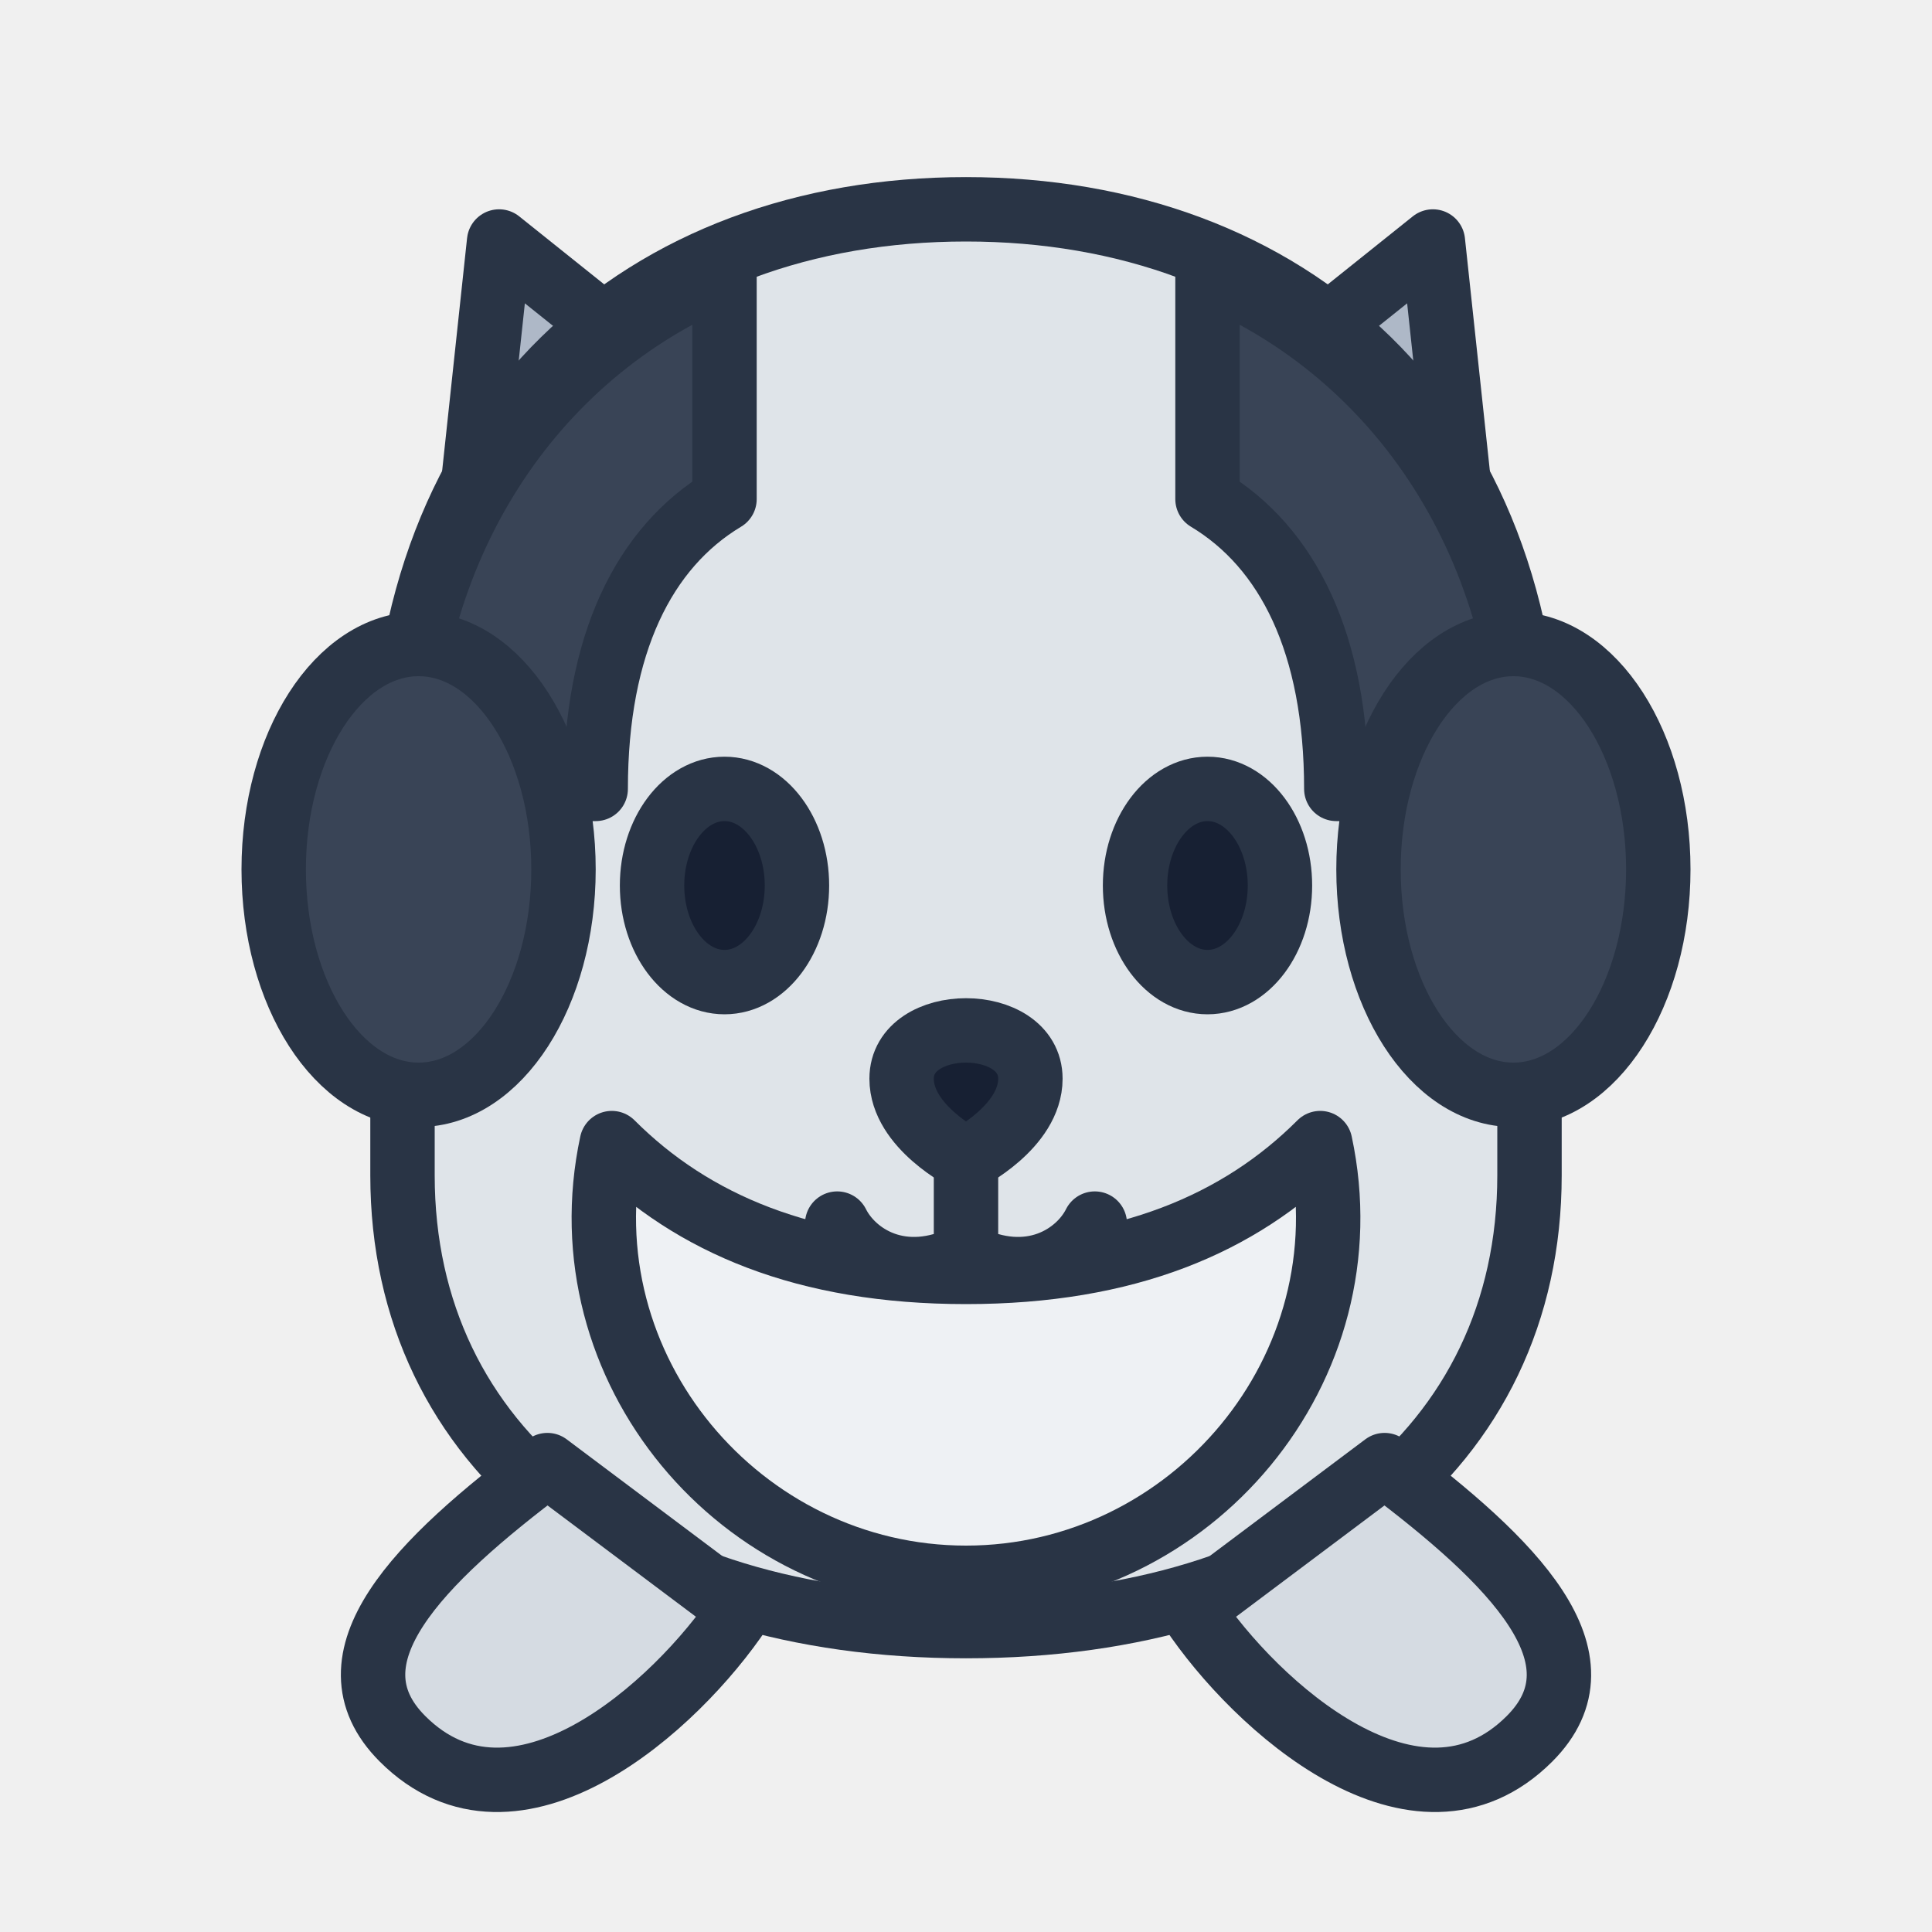
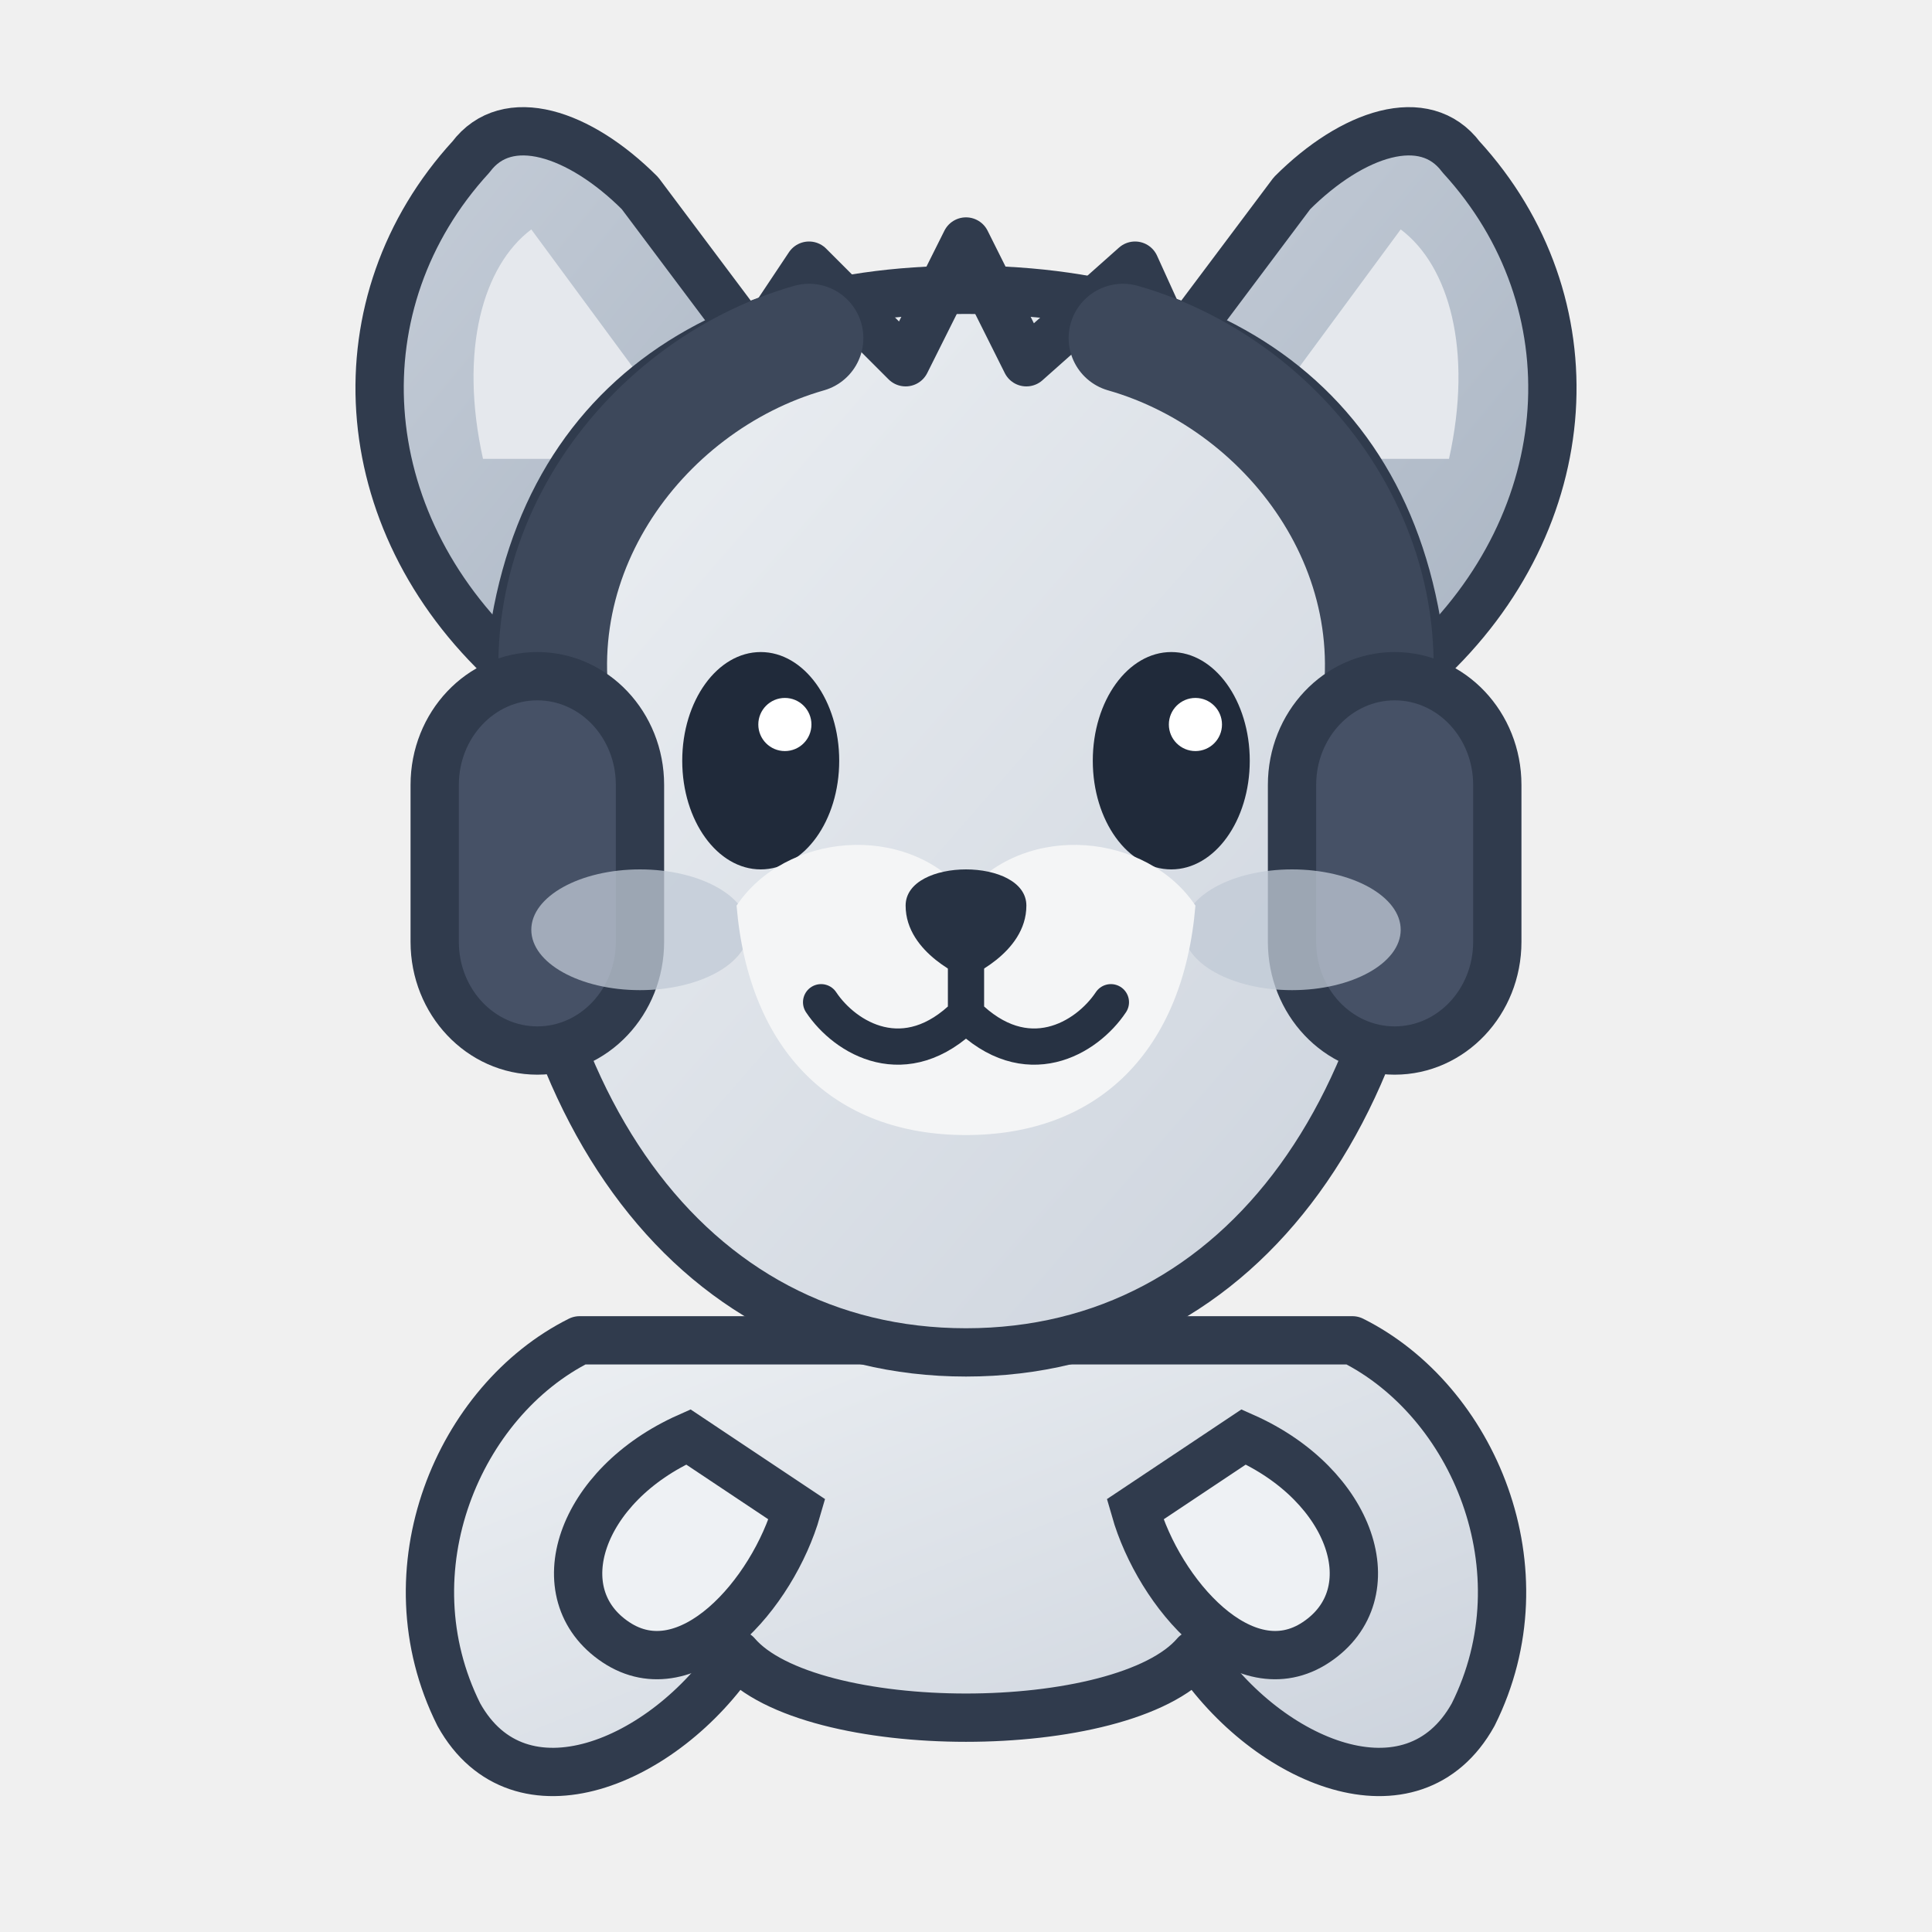
- <svg xmlns="http://www.w3.org/2000/svg" viewBox="0 0 120 120">
-   <g stroke="#293445" stroke-width="4" stroke-linecap="round" stroke-linejoin="round">
-     <path fill="#aeb8c7" d="M28 43 31 15l25 20Z" />
-     <path fill="#aeb8c7" d="M92 43 89 15 64 35Z" />
-     <path fill="#dfe4e9" d="M25 49c0-23 15-36 35-36s35 13 35 36v24c0 17-14 28-35 28S25 90 25 73Z" />
-     <path fill="#eef1f4" d="M38 71c-3 14 8 27 22 27s25-13 22-27c-5 5-12 8-22 8s-17-3-22-8Z" />
-     <path fill="#394456" d="M25 49c0-15 8-27 20-32v14c-5 3-8 9-8 18Z" />
-     <path fill="#394456" d="M95 49c0-15-8-27-20-32v14c5 3 8 9 8 18Z" />
-     <ellipse fill="#394456" cx="26" cy="54" rx="9" ry="14" />
-     <ellipse fill="#394456" cx="94" cy="54" rx="9" ry="14" />
-     <ellipse fill="#172033" cx="45" cy="55" rx="4.5" ry="6" />
-     <ellipse fill="#172033" cx="75" cy="55" rx="4.5" ry="6" />
-     <path fill="#172033" d="M56 67c0-4 8-4 8 0 0 3-4 5-4 5s-4-2-4-5Z" />
-     <path fill="none" d="M60 72v6m0 0c-4 2-7 0-8-2m8 2c4 2 7 0 8-2" />
-     <path fill="#d5dbe2" d="M34 91c-8 6-14 12-9 17 7 7 17-2 21-8Z" />
-     <path fill="#d5dbe2" d="M86 91c8 6 14 12 9 17-7 7-17-2-21-8Z" />
-   </g>
+ <svg xmlns="http://www.w3.org/2000/svg" viewBox="0 0 160 160">
+   <defs>
+     <linearGradient id="fur" x1="0" y1="0" x2="1" y2="1">
+       <stop offset="0" stop-color="#eef1f4" />
+       <stop offset="1" stop-color="#cbd2dc" />
+     </linearGradient>
+     <linearGradient id="shadowFur" x1="0" y1="0" x2="1" y2="1">
+       <stop offset="0" stop-color="#c5cdd8" />
+       <stop offset="1" stop-color="#aab5c3" />
+     </linearGradient>
+   </defs>
+   <path d="M42 55 C29 43 28 25 39 13 C42 9 48 11 53 16 L68 36 Z" fill="url(#shadowFur)" stroke="#303b4d" stroke-width="4" stroke-linejoin="round" />
+   <path d="M118 55 C131 43 132 25 121 13 C118 9 112 11 107 16 L92 36 Z" fill="url(#shadowFur)" stroke="#303b4d" stroke-width="4" stroke-linejoin="round" />
+   <path d="M40 38 C38 29 40 22 44 19 L58 38 Z" fill="#e5e8ed" />
+   <path d="M120 38 C122 29 120 22 116 19 L102 38 Z" fill="#e5e8ed" />
+   <path d="M48 111 C38 116 32 130 38 142 C43 151 55 146 61 137            C67 144 93 144 99 137 C105 146 117 151 122 142            C128 130 122 116 112 111 Z" fill="url(#fur)" stroke="#303b4d" stroke-width="4" stroke-linejoin="round" />
+   <path d="M42 60 C42 36 57 24 80 24 C103 24 118 36 118 60            C118 91 103 112 80 112 C57 112 42 91 42 60 Z" fill="url(#fur)" stroke="#303b4d" stroke-width="4" />
+   <path d="M61 31 L67 22 L75 30 L80 20 L85 30 L94 22 L99 33" fill="none" stroke="#303b4d" stroke-width="4" stroke-linecap="round" stroke-linejoin="round" />
+   <path d="M47 63 C42 47 53 32 67 28" fill="none" stroke="#3d485b" stroke-width="9" stroke-linecap="round" />
+   <path d="M113 63 C118 47 107 32 93 28" fill="none" stroke="#3d485b" stroke-width="9" stroke-linecap="round" />
+   <rect x="36" y="56" width="17" height="31" rx="9" fill="#465166" stroke="#303b4d" stroke-width="4" />
+   <rect x="107" y="56" width="17" height="31" rx="9" fill="#465166" stroke="#303b4d" stroke-width="4" />
+   <ellipse cx="63" cy="63" rx="6.5" ry="9" fill="#202a3a" />
+   <ellipse cx="97" cy="63" rx="6.5" ry="9" fill="#202a3a" />
+   <circle cx="65" cy="60" r="2.2" fill="#ffffff" />
+   <circle cx="99" cy="60" r="2.2" fill="#ffffff" />
+   <ellipse cx="53" cy="77" rx="9" ry="5" fill="#c0c9d5" opacity=".75" />
+   <ellipse cx="107" cy="77" rx="9" ry="5" fill="#c0c9d5" opacity=".75" />
+   <path d="M61 75 C65 69 75 68 80 74 C85 68 95 69 99 75            C98 87 91 94 80 94 C69 94 62 87 61 75 Z" fill="#f4f5f6" />
+   <path d="M75 75 C75 71 85 71 85 75 C85 79 80 81 80 81 C80 81 75 79 75 75 Z" fill="#273243" />
+   <path d="M80 80 L80 84 M80 84 C75 89 70 86 68 83 M80 84 C85 89 90 86 92 83" fill="none" stroke="#273243" stroke-width="3" stroke-linecap="round" />
+   <path d="M57 119 C48 123 45 132 51 136 C57 140 64 132 66 125 Z" fill="#eef1f4" stroke="#303b4d" stroke-width="4" />
+   <path d="M103 119 C112 123 115 132 109 136 C103 140 96 132 94 125 Z" fill="#eef1f4" stroke="#303b4d" stroke-width="4" />
</svg>
